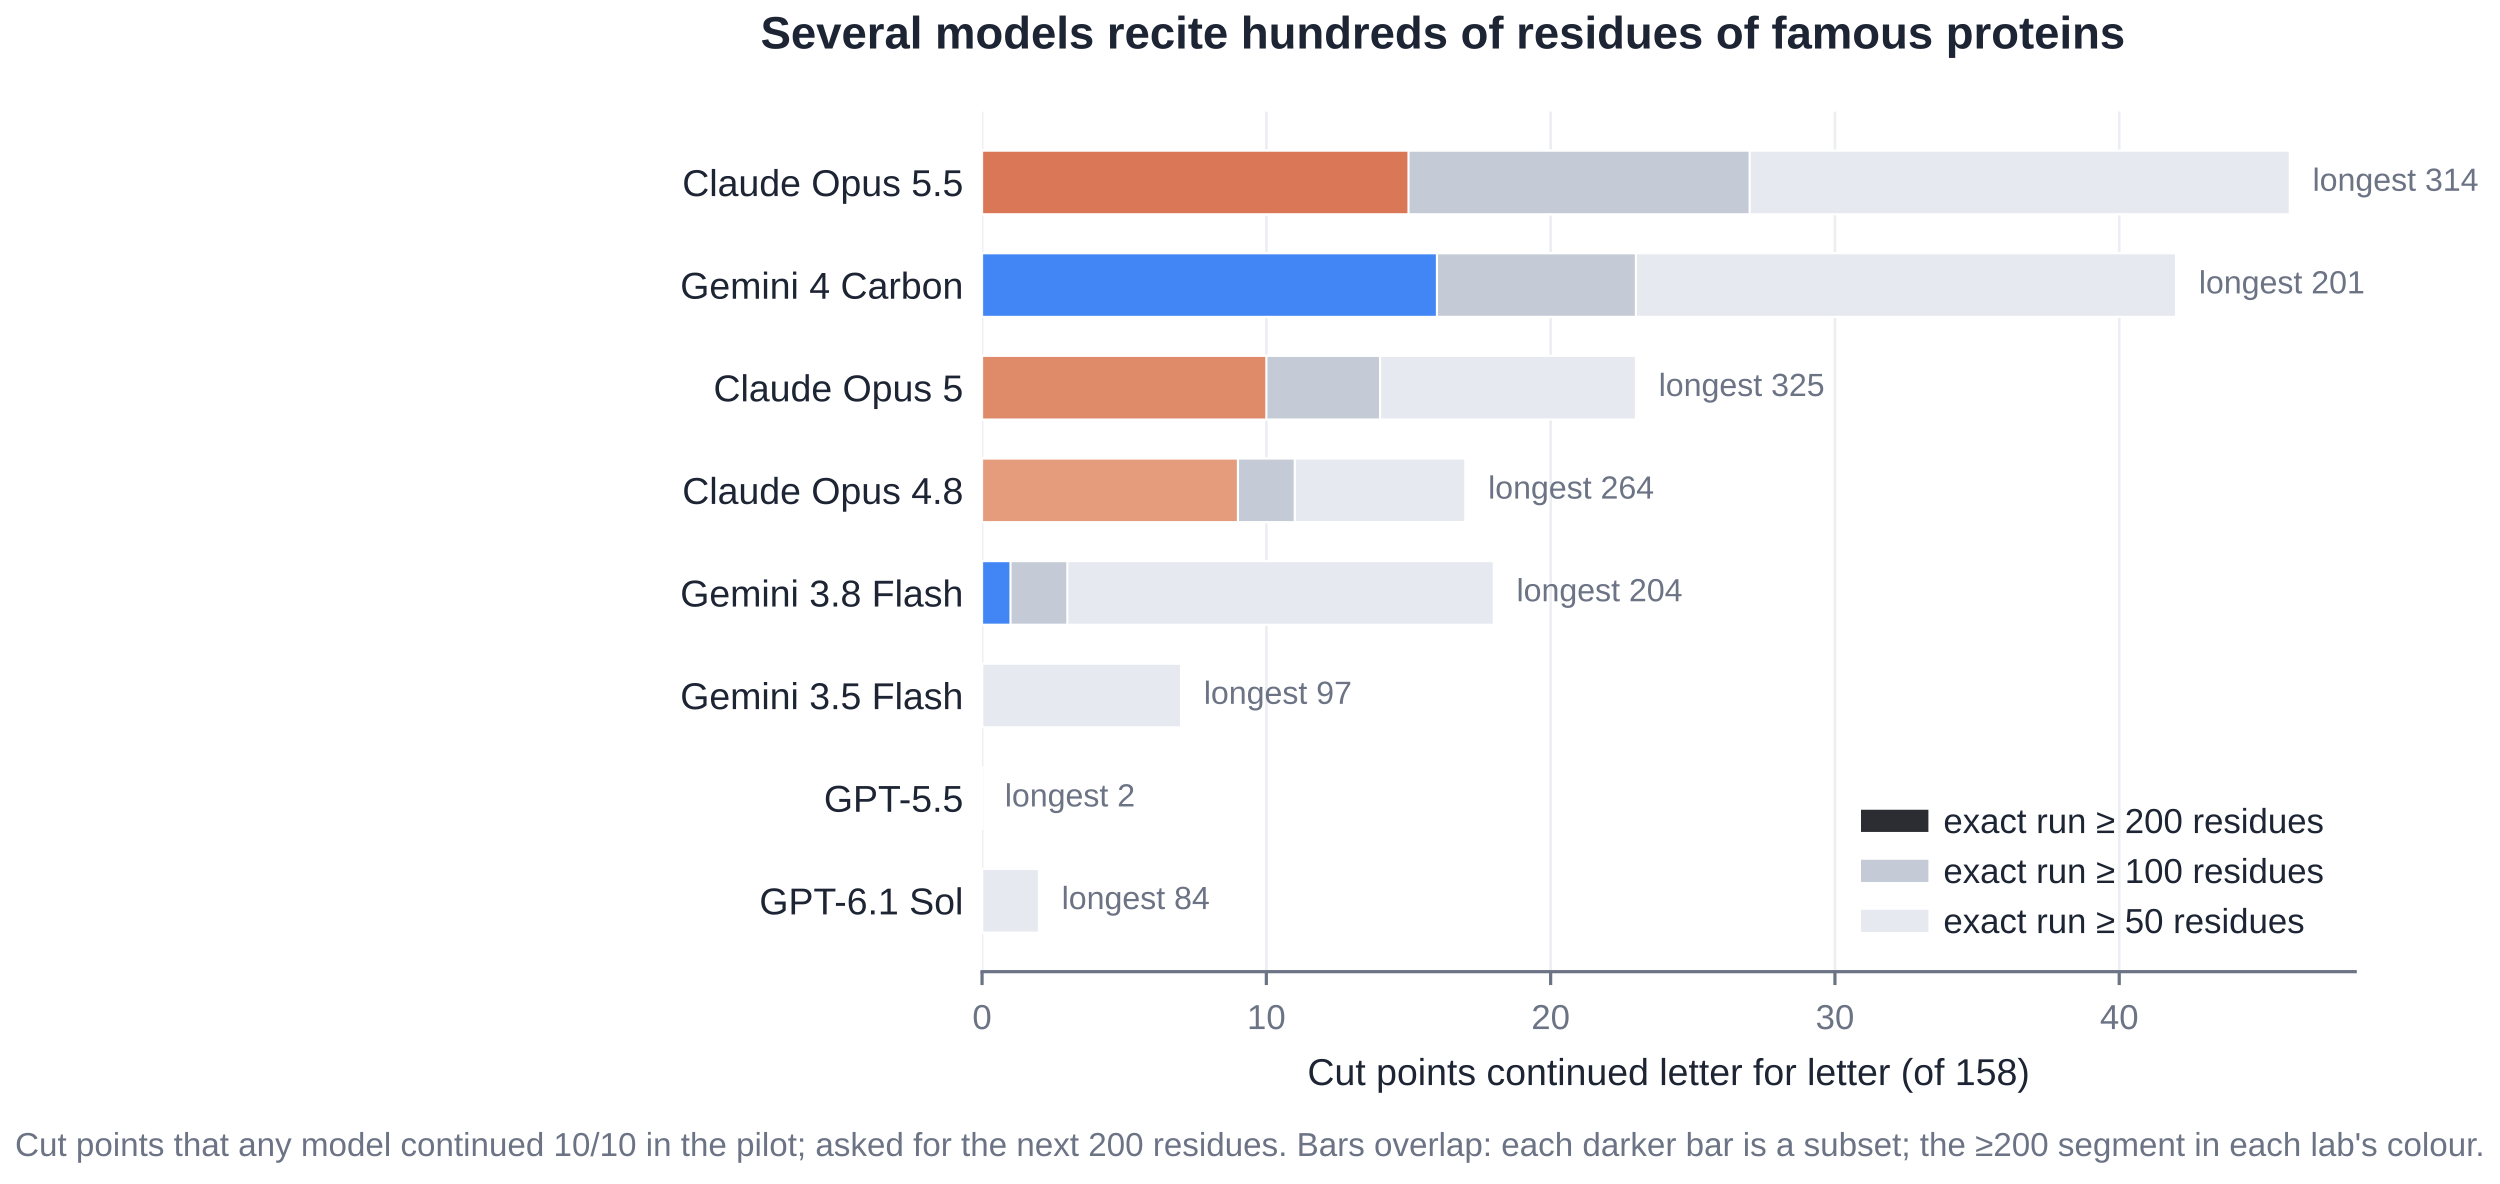
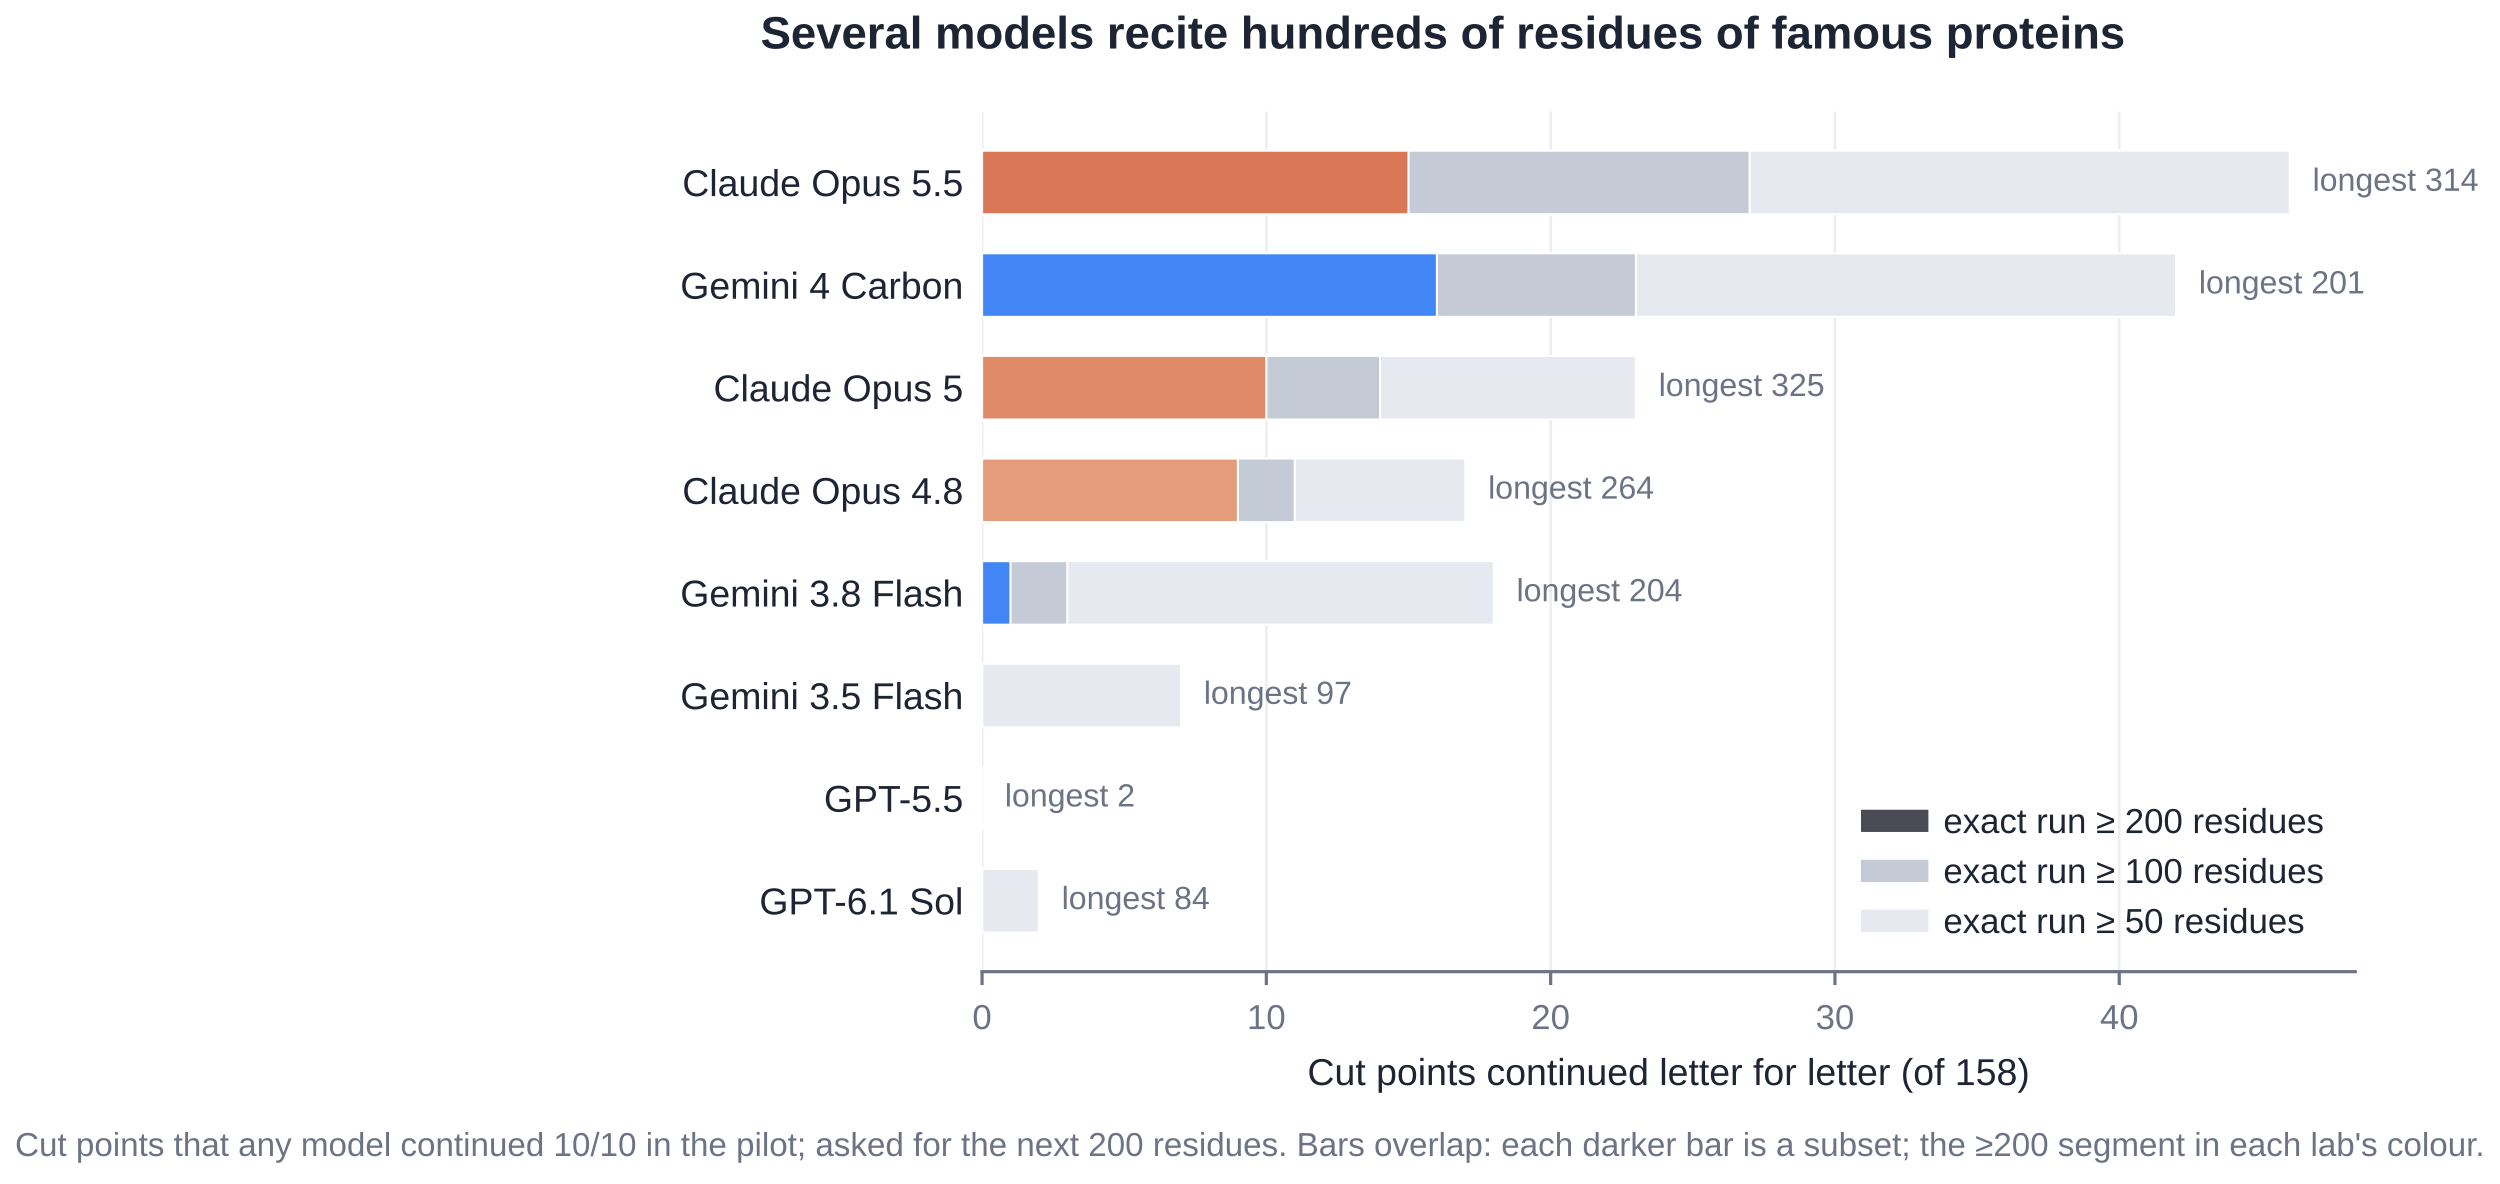
<svg xmlns="http://www.w3.org/2000/svg" xmlns:xlink="http://www.w3.org/1999/xlink" id="fig4_recall" width="100%" viewBox="0 0 467.324 221.289" version="1.1">
  <defs>
    <style type="text/css">#fig4_recall *{stroke-linejoin: round; stroke-linecap: butt}</style>
  </defs>
  <g id="fig4_recall-figure_1">
    <g id="fig4_recall-patch_1">
      <path d="M 0 221.289  L 467.324 221.289  L 467.324 0  L 0 0  L 0 221.289  z " style="fill: none" />
    </g>
    <g id="fig4_recall-axes_1">
      <g id="fig4_recall-patch_2">
        <path d="M 183.575 181.633  L 440.255 181.633  L 440.255 20.857  L 183.575 20.857  z " style="fill: var(--fig-bg, #ffffff)" />
      </g>
      <g id="fig4_recall-matplotlib.axis_1">
        <g id="fig4_recall-xtick_1">
          <g id="fig4_recall-line2d_1">
            <path d="M 183.575 181.633  L 183.575 20.857  " clip-path="url(#fig4_recall-pb9840587b1)" style="fill: none; stroke: var(--fig-grid, #eceef2); stroke-width: 0.5; stroke-linecap: square" />
          </g>
          <g id="fig4_recall-line2d_2">
            <defs>
              <path id="fig4_recall-me95fab5fbd" d="M 0 0  L 0 2.5  " style="stroke: var(--fig-muted, #6b7385); stroke-width: 0.6" />
            </defs>
            <g>
              <use xlink:href="#fig4_recall-me95fab5fbd" x="183.575" y="181.633" style="fill: var(--fig-muted, #6b7385); stroke: var(--fig-muted, #6b7385); stroke-width: 0.6" />
            </g>
          </g>
          <g id="fig4_recall-text_1">
            <text style="font-size: 6.5px; font-family: Arial, 'Liberation Sans', Helvetica, sans-serif; text-anchor: middle; fill: var(--fig-muted, #6b7385)" x="183.575" y="192.365" transform="rotate(-0 183.5753 192.3652)">0</text>
          </g>
        </g>
        <g id="fig4_recall-xtick_2">
          <g id="fig4_recall-line2d_3">
            <path d="M 236.718 181.633  L 236.718 20.857  " clip-path="url(#fig4_recall-pb9840587b1)" style="fill: none; stroke: var(--fig-grid, #eceef2); stroke-width: 0.5; stroke-linecap: square" />
          </g>
          <g id="fig4_recall-line2d_4">
            <g>
              <use xlink:href="#fig4_recall-me95fab5fbd" x="236.718" y="181.633" style="fill: var(--fig-muted, #6b7385); stroke: var(--fig-muted, #6b7385); stroke-width: 0.6" />
            </g>
          </g>
          <g id="fig4_recall-text_2">
            <text style="font-size: 6.5px; font-family: Arial, 'Liberation Sans', Helvetica, sans-serif; text-anchor: middle; fill: var(--fig-muted, #6b7385)" x="236.718" y="192.365" transform="rotate(-0 236.7181 192.3652)">10</text>
          </g>
        </g>
        <g id="fig4_recall-xtick_3">
          <g id="fig4_recall-line2d_5">
            <path d="M 289.861 181.633  L 289.861 20.857  " clip-path="url(#fig4_recall-pb9840587b1)" style="fill: none; stroke: var(--fig-grid, #eceef2); stroke-width: 0.5; stroke-linecap: square" />
          </g>
          <g id="fig4_recall-line2d_6">
            <g>
              <use xlink:href="#fig4_recall-me95fab5fbd" x="289.861" y="181.633" style="fill: var(--fig-muted, #6b7385); stroke: var(--fig-muted, #6b7385); stroke-width: 0.6" />
            </g>
          </g>
          <g id="fig4_recall-text_3">
            <text style="font-size: 6.5px; font-family: Arial, 'Liberation Sans', Helvetica, sans-serif; text-anchor: middle; fill: var(--fig-muted, #6b7385)" x="289.861" y="192.365" transform="rotate(-0 289.861 192.3652)">20</text>
          </g>
        </g>
        <g id="fig4_recall-xtick_4">
          <g id="fig4_recall-line2d_7">
            <path d="M 343.004 181.633  L 343.004 20.857  " clip-path="url(#fig4_recall-pb9840587b1)" style="fill: none; stroke: var(--fig-grid, #eceef2); stroke-width: 0.5; stroke-linecap: square" />
          </g>
          <g id="fig4_recall-line2d_8">
            <g>
              <use xlink:href="#fig4_recall-me95fab5fbd" x="343.004" y="181.633" style="fill: var(--fig-muted, #6b7385); stroke: var(--fig-muted, #6b7385); stroke-width: 0.6" />
            </g>
          </g>
          <g id="fig4_recall-text_4">
            <text style="font-size: 6.5px; font-family: Arial, 'Liberation Sans', Helvetica, sans-serif; text-anchor: middle; fill: var(--fig-muted, #6b7385)" x="343.004" y="192.365" transform="rotate(-0 343.0038 192.3652)">30</text>
          </g>
        </g>
        <g id="fig4_recall-xtick_5">
          <g id="fig4_recall-line2d_9">
            <path d="M 396.147 181.633  L 396.147 20.857  " clip-path="url(#fig4_recall-pb9840587b1)" style="fill: none; stroke: var(--fig-grid, #eceef2); stroke-width: 0.5; stroke-linecap: square" />
          </g>
          <g id="fig4_recall-line2d_10">
            <g>
              <use xlink:href="#fig4_recall-me95fab5fbd" x="396.147" y="181.633" style="fill: var(--fig-muted, #6b7385); stroke: var(--fig-muted, #6b7385); stroke-width: 0.6" />
            </g>
          </g>
          <g id="fig4_recall-text_5">
            <text style="font-size: 6.5px; font-family: Arial, 'Liberation Sans', Helvetica, sans-serif; text-anchor: middle; fill: var(--fig-muted, #6b7385)" x="396.147" y="192.365" transform="rotate(-0 396.1467 192.3652)">40</text>
          </g>
        </g>
        <g id="fig4_recall-text_6">
          <text style="font-size: 7px; font-family: Arial, 'Liberation Sans', Helvetica, sans-serif; text-anchor: middle; fill: var(--fig-ink, #1d2433)" x="311.915" y="202.829" transform="rotate(-0 311.9153 202.8293)">Cut points continued letter for letter (of 158)</text>
        </g>
      </g>
      <g id="fig4_recall-matplotlib.axis_2">
        <g id="fig4_recall-ytick_1">
          <g id="fig4_recall-line2d_11" />
          <g id="fig4_recall-text_7">
            <text style="font-size: 7px; font-family: Arial, 'Liberation Sans', Helvetica, sans-serif; text-anchor: end; fill: var(--fig-ink, #1d2433)" x="180.075" y="170.927" transform="rotate(-0 180.0753 170.927)">GPT-6.1 Sol</text>
          </g>
        </g>
        <g id="fig4_recall-ytick_2">
          <g id="fig4_recall-line2d_12" />
          <g id="fig4_recall-text_8">
            <text style="font-size: 7px; font-family: Arial, 'Liberation Sans', Helvetica, sans-serif; text-anchor: end; fill: var(--fig-ink, #1d2433)" x="180.075" y="151.746" transform="rotate(-0 180.0753 151.7459)">GPT-5.5</text>
          </g>
        </g>
        <g id="fig4_recall-ytick_3">
          <g id="fig4_recall-line2d_13" />
          <g id="fig4_recall-text_9">
            <text style="font-size: 7px; font-family: Arial, 'Liberation Sans', Helvetica, sans-serif; text-anchor: end; fill: var(--fig-ink, #1d2433)" x="180.075" y="132.565" transform="rotate(-0 180.0753 132.5648)">Gemini 3.5 Flash</text>
          </g>
        </g>
        <g id="fig4_recall-ytick_4">
          <g id="fig4_recall-line2d_14" />
          <g id="fig4_recall-text_10">
            <text style="font-size: 7px; font-family: Arial, 'Liberation Sans', Helvetica, sans-serif; text-anchor: end; fill: var(--fig-ink, #1d2433)" x="180.075" y="113.384" transform="rotate(-0 180.0753 113.3837)">Gemini 3.8 Flash</text>
          </g>
        </g>
        <g id="fig4_recall-ytick_5">
          <g id="fig4_recall-line2d_15" />
          <g id="fig4_recall-text_11">
            <text style="font-size: 7px; font-family: Arial, 'Liberation Sans', Helvetica, sans-serif; text-anchor: end; fill: var(--fig-ink, #1d2433)" x="180.075" y="94.203" transform="rotate(-0 180.0753 94.2026)">Claude Opus 4.8</text>
          </g>
        </g>
        <g id="fig4_recall-ytick_6">
          <g id="fig4_recall-line2d_16" />
          <g id="fig4_recall-text_12">
            <text style="font-size: 7px; font-family: Arial, 'Liberation Sans', Helvetica, sans-serif; text-anchor: end; fill: var(--fig-ink, #1d2433)" x="180.075" y="75.021" transform="rotate(-0 180.0753 75.02149)">Claude Opus 5</text>
          </g>
        </g>
        <g id="fig4_recall-ytick_7">
          <g id="fig4_recall-line2d_17" />
          <g id="fig4_recall-text_13">
            <text style="font-size: 7px; font-family: Arial, 'Liberation Sans', Helvetica, sans-serif; text-anchor: end; fill: var(--fig-ink, #1d2433)" x="180.075" y="55.84" transform="rotate(-0 180.0753 55.84039)">Gemini 4 Carbon</text>
          </g>
        </g>
        <g id="fig4_recall-ytick_8">
          <g id="fig4_recall-line2d_18" />
          <g id="fig4_recall-text_14">
            <text style="font-size: 7px; font-family: Arial, 'Liberation Sans', Helvetica, sans-serif; text-anchor: end; fill: var(--fig-ink, #1d2433)" x="180.075" y="36.659" transform="rotate(-0 180.0753 36.65929)">Claude Opus 5.5</text>
          </g>
        </g>
      </g>
      <g id="fig4_recall-patch_3">
        <path d="M 183.575 174.325  L 194.204 174.325  L 194.204 162.433  L 183.575 162.433  z " clip-path="url(#fig4_recall-pb9840587b1)" style="fill: var(--fig-bar-50, #e6e9ef); stroke: var(--fig-bg, #ffffff); stroke-width: 0.4; stroke-linejoin: miter" />
      </g>
      <g id="fig4_recall-patch_4">
        <path d="M 183.575 155.144  L 183.575 155.144  L 183.575 143.252  L 183.575 143.252  z " clip-path="url(#fig4_recall-pb9840587b1)" style="fill: var(--fig-bar-50, #e6e9ef); stroke: var(--fig-bg, #ffffff); stroke-width: 0.4; stroke-linejoin: miter" />
      </g>
      <g id="fig4_recall-patch_5">
        <path d="M 183.575 135.963  L 220.775 135.963  L 220.775 124.071  L 183.575 124.071  z " clip-path="url(#fig4_recall-pb9840587b1)" style="fill: var(--fig-bar-50, #e6e9ef); stroke: var(--fig-bg, #ffffff); stroke-width: 0.4; stroke-linejoin: miter" />
      </g>
      <g id="fig4_recall-patch_6">
        <path d="M 183.575 116.782  L 279.232 116.782  L 279.232 104.889  L 183.575 104.889  z " clip-path="url(#fig4_recall-pb9840587b1)" style="fill: var(--fig-bar-50, #e6e9ef); stroke: var(--fig-bg, #ffffff); stroke-width: 0.4; stroke-linejoin: miter" />
      </g>
      <g id="fig4_recall-patch_7">
        <path d="M 183.575 97.601  L 273.918 97.601  L 273.918 85.708  L 183.575 85.708  z " clip-path="url(#fig4_recall-pb9840587b1)" style="fill: var(--fig-bar-50, #e6e9ef); stroke: var(--fig-bg, #ffffff); stroke-width: 0.4; stroke-linejoin: miter" />
      </g>
      <g id="fig4_recall-patch_8">
        <path d="M 183.575 78.42  L 305.804 78.42  L 305.804 66.527  L 183.575 66.527  z " clip-path="url(#fig4_recall-pb9840587b1)" style="fill: var(--fig-bar-50, #e6e9ef); stroke: var(--fig-bg, #ffffff); stroke-width: 0.4; stroke-linejoin: miter" />
      </g>
      <g id="fig4_recall-patch_9">
        <path d="M 183.575 59.238  L 406.775 59.238  L 406.775 47.346  L 183.575 47.346  z " clip-path="url(#fig4_recall-pb9840587b1)" style="fill: var(--fig-bar-50, #e6e9ef); stroke: var(--fig-bg, #ffffff); stroke-width: 0.4; stroke-linejoin: miter" />
      </g>
      <g id="fig4_recall-patch_10">
        <path d="M 183.575 40.057  L 428.032 40.057  L 428.032 28.165  L 183.575 28.165  z " clip-path="url(#fig4_recall-pb9840587b1)" style="fill: var(--fig-bar-50, #e6e9ef); stroke: var(--fig-bg, #ffffff); stroke-width: 0.4; stroke-linejoin: miter" />
      </g>
      <g id="fig4_recall-patch_11">
        <path d="M 183.575 174.325  L 183.575 174.325  L 183.575 162.433  L 183.575 162.433  z " clip-path="url(#fig4_recall-pb9840587b1)" style="fill: var(--fig-bar-100, #c5cbd6); stroke: var(--fig-bg, #ffffff); stroke-width: 0.4; stroke-linejoin: miter" />
      </g>
      <g id="fig4_recall-patch_12">
        <path d="M 183.575 155.144  L 183.575 155.144  L 183.575 143.252  L 183.575 143.252  z " clip-path="url(#fig4_recall-pb9840587b1)" style="fill: var(--fig-bar-100, #c5cbd6); stroke: var(--fig-bg, #ffffff); stroke-width: 0.4; stroke-linejoin: miter" />
      </g>
      <g id="fig4_recall-patch_13">
        <path d="M 183.575 135.963  L 183.575 135.963  L 183.575 124.071  L 183.575 124.071  z " clip-path="url(#fig4_recall-pb9840587b1)" style="fill: var(--fig-bar-100, #c5cbd6); stroke: var(--fig-bg, #ffffff); stroke-width: 0.4; stroke-linejoin: miter" />
      </g>
      <g id="fig4_recall-patch_14">
        <path d="M 183.575 116.782  L 199.518 116.782  L 199.518 104.889  L 183.575 104.889  z " clip-path="url(#fig4_recall-pb9840587b1)" style="fill: var(--fig-bar-100, #c5cbd6); stroke: var(--fig-bg, #ffffff); stroke-width: 0.4; stroke-linejoin: miter" />
      </g>
      <g id="fig4_recall-patch_15">
        <path d="M 183.575 97.601  L 242.032 97.601  L 242.032 85.708  L 183.575 85.708  z " clip-path="url(#fig4_recall-pb9840587b1)" style="fill: var(--fig-bar-100, #c5cbd6); stroke: var(--fig-bg, #ffffff); stroke-width: 0.4; stroke-linejoin: miter" />
      </g>
      <g id="fig4_recall-patch_16">
        <path d="M 183.575 78.42  L 257.975 78.42  L 257.975 66.527  L 183.575 66.527  z " clip-path="url(#fig4_recall-pb9840587b1)" style="fill: var(--fig-bar-100, #c5cbd6); stroke: var(--fig-bg, #ffffff); stroke-width: 0.4; stroke-linejoin: miter" />
      </g>
      <g id="fig4_recall-patch_17">
        <path d="M 183.575 59.238  L 305.804 59.238  L 305.804 47.346  L 183.575 47.346  z " clip-path="url(#fig4_recall-pb9840587b1)" style="fill: var(--fig-bar-100, #c5cbd6); stroke: var(--fig-bg, #ffffff); stroke-width: 0.4; stroke-linejoin: miter" />
      </g>
      <g id="fig4_recall-patch_18">
        <path d="M 183.575 40.057  L 327.061 40.057  L 327.061 28.165  L 183.575 28.165  z " clip-path="url(#fig4_recall-pb9840587b1)" style="fill: var(--fig-bar-100, #c5cbd6); stroke: var(--fig-bg, #ffffff); stroke-width: 0.4; stroke-linejoin: miter" />
      </g>
      <g id="fig4_recall-patch_19">
-         <path d="M 183.575 174.325  L 183.575 174.325  L 183.575 162.433  L 183.575 162.433  z " clip-path="url(#fig4_recall-pb9840587b1)" style="fill: var(--fig-gpt-61, #2c2c33); stroke: var(--fig-bg, #ffffff); stroke-width: 0.4; stroke-linejoin: miter" />
+         <path d="M 183.575 174.325  L 183.575 174.325  L 183.575 162.433  L 183.575 162.433  z " clip-path="url(#fig4_recall-pb9840587b1)" style="fill: var(--fig-gpt-61, #4b4b55); stroke: var(--fig-bg, #ffffff); stroke-width: 0.4; stroke-linejoin: miter" />
      </g>
      <g id="fig4_recall-patch_20">
        <path d="M 183.575 155.144  L 183.575 155.144  L 183.575 143.252  L 183.575 143.252  z " clip-path="url(#fig4_recall-pb9840587b1)" style="fill: var(--fig-gpt-55, #7c7c87); stroke: var(--fig-bg, #ffffff); stroke-width: 0.4; stroke-linejoin: miter" />
      </g>
      <g id="fig4_recall-patch_21">
        <path d="M 183.575 135.963  L 183.575 135.963  L 183.575 124.071  L 183.575 124.071  z " clip-path="url(#fig4_recall-pb9840587b1)" style="fill: #4285f4; stroke: var(--fig-bg, #ffffff); stroke-width: 0.4; stroke-linejoin: miter" />
      </g>
      <g id="fig4_recall-patch_22">
        <path d="M 183.575 116.782  L 188.89 116.782  L 188.89 104.889  L 183.575 104.889  z " clip-path="url(#fig4_recall-pb9840587b1)" style="fill: #4285f4; stroke: var(--fig-bg, #ffffff); stroke-width: 0.4; stroke-linejoin: miter" />
      </g>
      <g id="fig4_recall-patch_23">
        <path d="M 183.575 97.601  L 231.404 97.601  L 231.404 85.708  L 183.575 85.708  z " clip-path="url(#fig4_recall-pb9840587b1)" style="fill: var(--fig-c-o48, #e59c7d); stroke: var(--fig-bg, #ffffff); stroke-width: 0.4; stroke-linejoin: miter" />
      </g>
      <g id="fig4_recall-patch_24">
        <path d="M 183.575 78.42  L 236.718 78.42  L 236.718 66.527  L 183.575 66.527  z " clip-path="url(#fig4_recall-pb9840587b1)" style="fill: var(--fig-c-o5, #df8a68); stroke: var(--fig-bg, #ffffff); stroke-width: 0.4; stroke-linejoin: miter" />
      </g>
      <g id="fig4_recall-patch_25">
        <path d="M 183.575 59.238  L 268.604 59.238  L 268.604 47.346  L 183.575 47.346  z " clip-path="url(#fig4_recall-pb9840587b1)" style="fill: #4285f4; stroke: var(--fig-bg, #ffffff); stroke-width: 0.4; stroke-linejoin: miter" />
      </g>
      <g id="fig4_recall-patch_26">
        <path d="M 183.575 40.057  L 263.29 40.057  L 263.29 28.165  L 183.575 28.165  z " clip-path="url(#fig4_recall-pb9840587b1)" style="fill: #d97757; stroke: var(--fig-bg, #ffffff); stroke-width: 0.4; stroke-linejoin: miter" />
      </g>
      <g id="fig4_recall-patch_27">
        <path d="M 183.575 181.633  L 440.255 181.633  " style="fill: none; stroke: var(--fig-muted, #6b7385); stroke-width: 0.6; stroke-linejoin: miter; stroke-linecap: square" />
      </g>
      <g id="fig4_recall-text_15">
        <text style="font-size: 6px; font-family: Arial, 'Liberation Sans', Helvetica, sans-serif; text-anchor: start; fill: var(--fig-muted, #6b7385)" x="198.455" y="169.932" transform="rotate(-0 198.4553 169.9316)">longest 84</text>
      </g>
      <g id="fig4_recall-text_16">
        <text style="font-size: 6px; font-family: Arial, 'Liberation Sans', Helvetica, sans-serif; text-anchor: start; fill: var(--fig-muted, #6b7385)" x="187.827" y="150.751" transform="rotate(-0 187.8267 150.7505)">longest 2</text>
      </g>
      <g id="fig4_recall-text_17">
        <text style="font-size: 6px; font-family: Arial, 'Liberation Sans', Helvetica, sans-serif; text-anchor: start; fill: var(--fig-muted, #6b7385)" x="225.027" y="131.569" transform="rotate(-0 225.0267 131.5694)">longest 97</text>
      </g>
      <g id="fig4_recall-text_18">
        <text style="font-size: 6px; font-family: Arial, 'Liberation Sans', Helvetica, sans-serif; text-anchor: start; fill: var(--fig-muted, #6b7385)" x="283.484" y="112.388" transform="rotate(-0 283.4838 112.3883)">longest 204</text>
      </g>
      <g id="fig4_recall-text_19">
        <text style="font-size: 6px; font-family: Arial, 'Liberation Sans', Helvetica, sans-serif; text-anchor: start; fill: var(--fig-muted, #6b7385)" x="278.17" y="93.207" transform="rotate(-0 278.1696 93.20723)">longest 264</text>
      </g>
      <g id="fig4_recall-text_20">
        <text style="font-size: 6px; font-family: Arial, 'Liberation Sans', Helvetica, sans-serif; text-anchor: start; fill: var(--fig-muted, #6b7385)" x="310.055" y="74.026" transform="rotate(-0 310.0553 74.02613)">longest 325</text>
      </g>
      <g id="fig4_recall-text_21">
        <text style="font-size: 6px; font-family: Arial, 'Liberation Sans', Helvetica, sans-serif; text-anchor: start; fill: var(--fig-muted, #6b7385)" x="411.027" y="54.845" transform="rotate(-0 411.0267 54.84503)">longest 201</text>
      </g>
      <g id="fig4_recall-text_22">
        <text style="font-size: 6px; font-family: Arial, 'Liberation Sans', Helvetica, sans-serif; text-anchor: start; fill: var(--fig-muted, #6b7385)" x="432.284" y="35.664" transform="rotate(-0 432.2838 35.66393)">longest 314</text>
      </g>
      <g id="fig4_recall-legend_1">
        <g id="fig4_recall-patch_28">
-           <path d="M 347.675 155.715  L 360.675 155.715  L 360.675 151.165  L 347.675 151.165  z " style="fill: var(--fig-gpt-61, #2c2c33); stroke: var(--fig-bg, #ffffff); stroke-width: 0.4; stroke-linejoin: miter" />
+           <path d="M 347.675 155.715  L 360.675 155.715  L 360.675 151.165  L 347.675 151.165  z " style="fill: var(--fig-gpt-61, #4b4b55); stroke: var(--fig-bg, #ffffff); stroke-width: 0.4; stroke-linejoin: miter" />
        </g>
        <g id="fig4_recall-text_23">
          <text style="font-size: 6.5px; font-family: Arial, 'Liberation Sans', Helvetica, sans-serif; text-anchor: start; fill: var(--fig-ink, #1d2433)" x="363.275" y="155.715" transform="rotate(-0 363.275 155.7149)">exact run ≥ 200 residues</text>
        </g>
        <g id="fig4_recall-patch_29">
          <path d="M 347.675 165.065  L 360.675 165.065  L 360.675 160.515  L 347.675 160.515  z " style="fill: var(--fig-bar-100, #c5cbd6); stroke: var(--fig-bg, #ffffff); stroke-width: 0.4; stroke-linejoin: miter" />
        </g>
        <g id="fig4_recall-text_24">
          <text style="font-size: 6.5px; font-family: Arial, 'Liberation Sans', Helvetica, sans-serif; text-anchor: start; fill: var(--fig-ink, #1d2433)" x="363.275" y="165.065" transform="rotate(-0 363.275 165.065)">exact run ≥ 100 residues</text>
        </g>
        <g id="fig4_recall-patch_30">
          <path d="M 347.675 174.415  L 360.675 174.415  L 360.675 169.865  L 347.675 169.865  z " style="fill: var(--fig-bar-50, #e6e9ef); stroke: var(--fig-bg, #ffffff); stroke-width: 0.4; stroke-linejoin: miter" />
        </g>
        <g id="fig4_recall-text_25">
          <text style="font-size: 6.5px; font-family: Arial, 'Liberation Sans', Helvetica, sans-serif; text-anchor: start; fill: var(--fig-ink, #1d2433)" x="363.275" y="174.415" transform="rotate(-0 363.275 174.4151)">exact run ≥ 50 residues</text>
        </g>
      </g>
    </g>
    <g id="fig4_recall-text_26">
      <text style="font-weight: 700; font-size: 8.5px; font-family: Arial, 'Liberation Sans', Helvetica, sans-serif; text-anchor: start; fill: var(--fig-ink, #1d2433)" x="142.175" y="9.068" transform="rotate(-0 142.1753 9.068232)">Several models recite hundreds of residues of famous proteins</text>
    </g>
    <g id="fig4_recall-text_27">
      <text style="font-size: 6.2px; font-family: Arial, 'Liberation Sans', Helvetica, sans-serif; text-anchor: end; fill: var(--fig-muted, #6b7385)" x="464.444" y="216.085" transform="rotate(-0 464.4438 216.0849)">Cut points that any model continued 10/10 in the pilot; asked for the next 200 residues. Bars overlap: each darker bar is a subset; the ≥200 segment in each lab's colour.</text>
    </g>
  </g>
  <defs>
    <clipPath id="fig4_recall-pb9840587b1">
      <rect x="183.575" y="20.857" width="256.68" height="160.776" />
    </clipPath>
  </defs>
</svg>
